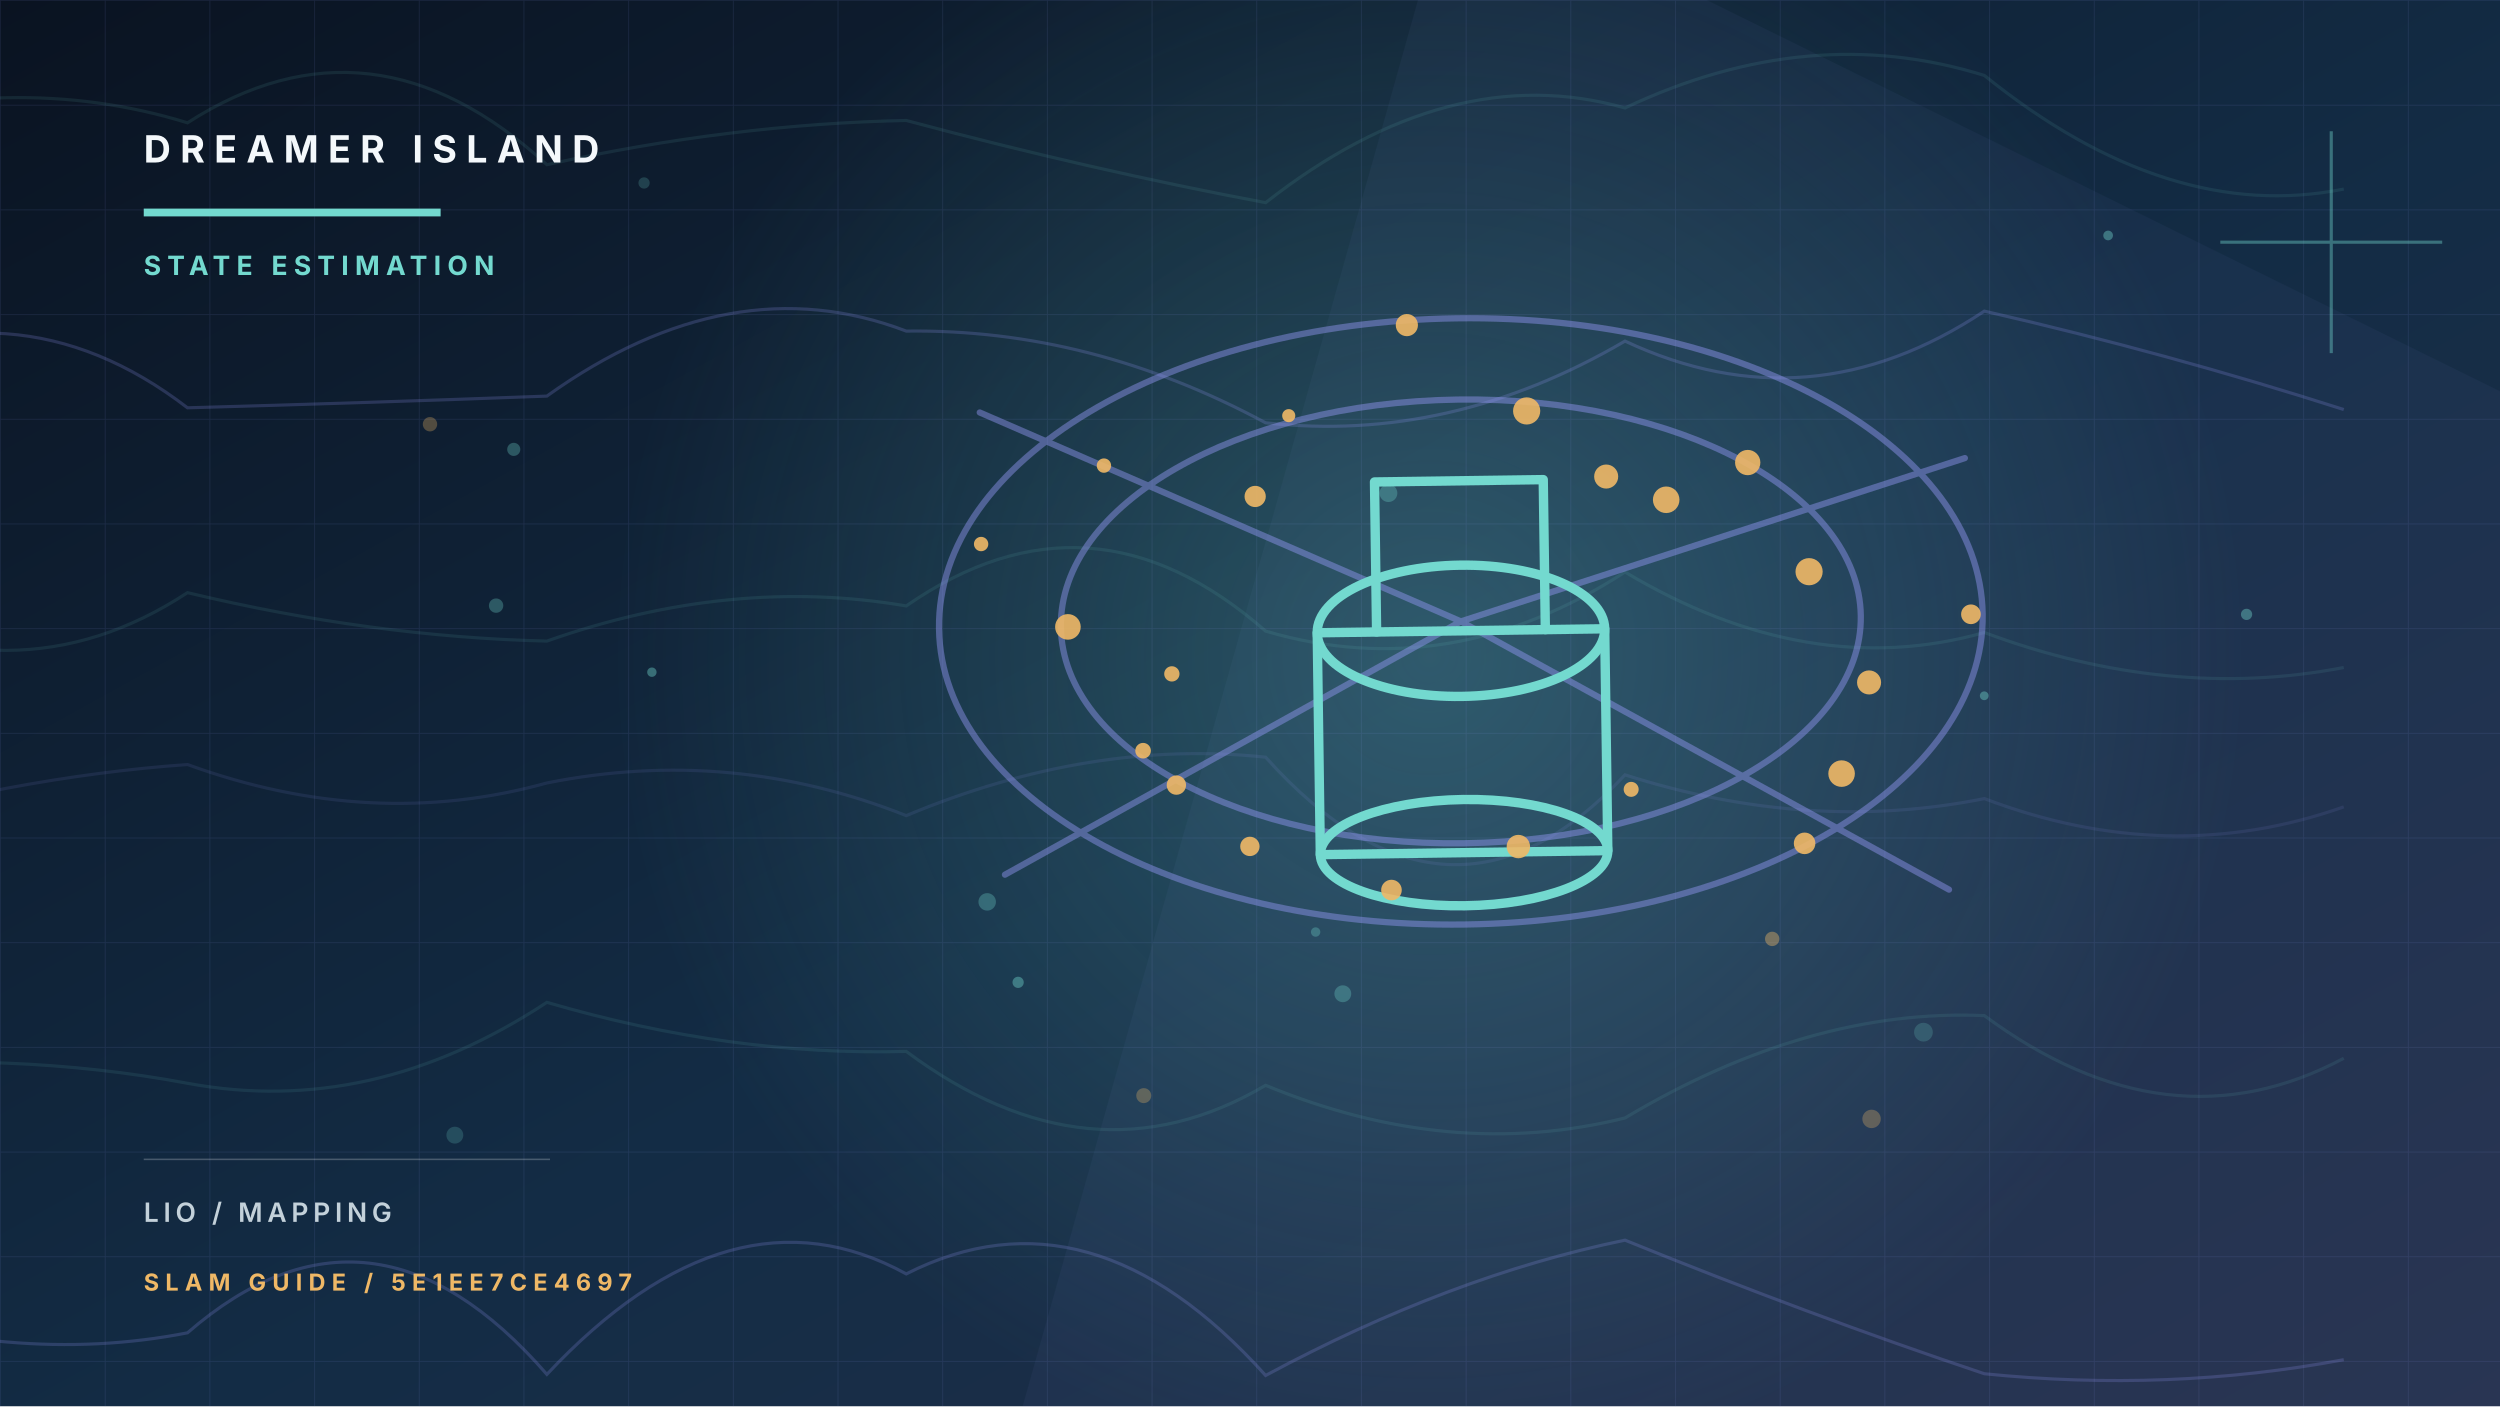
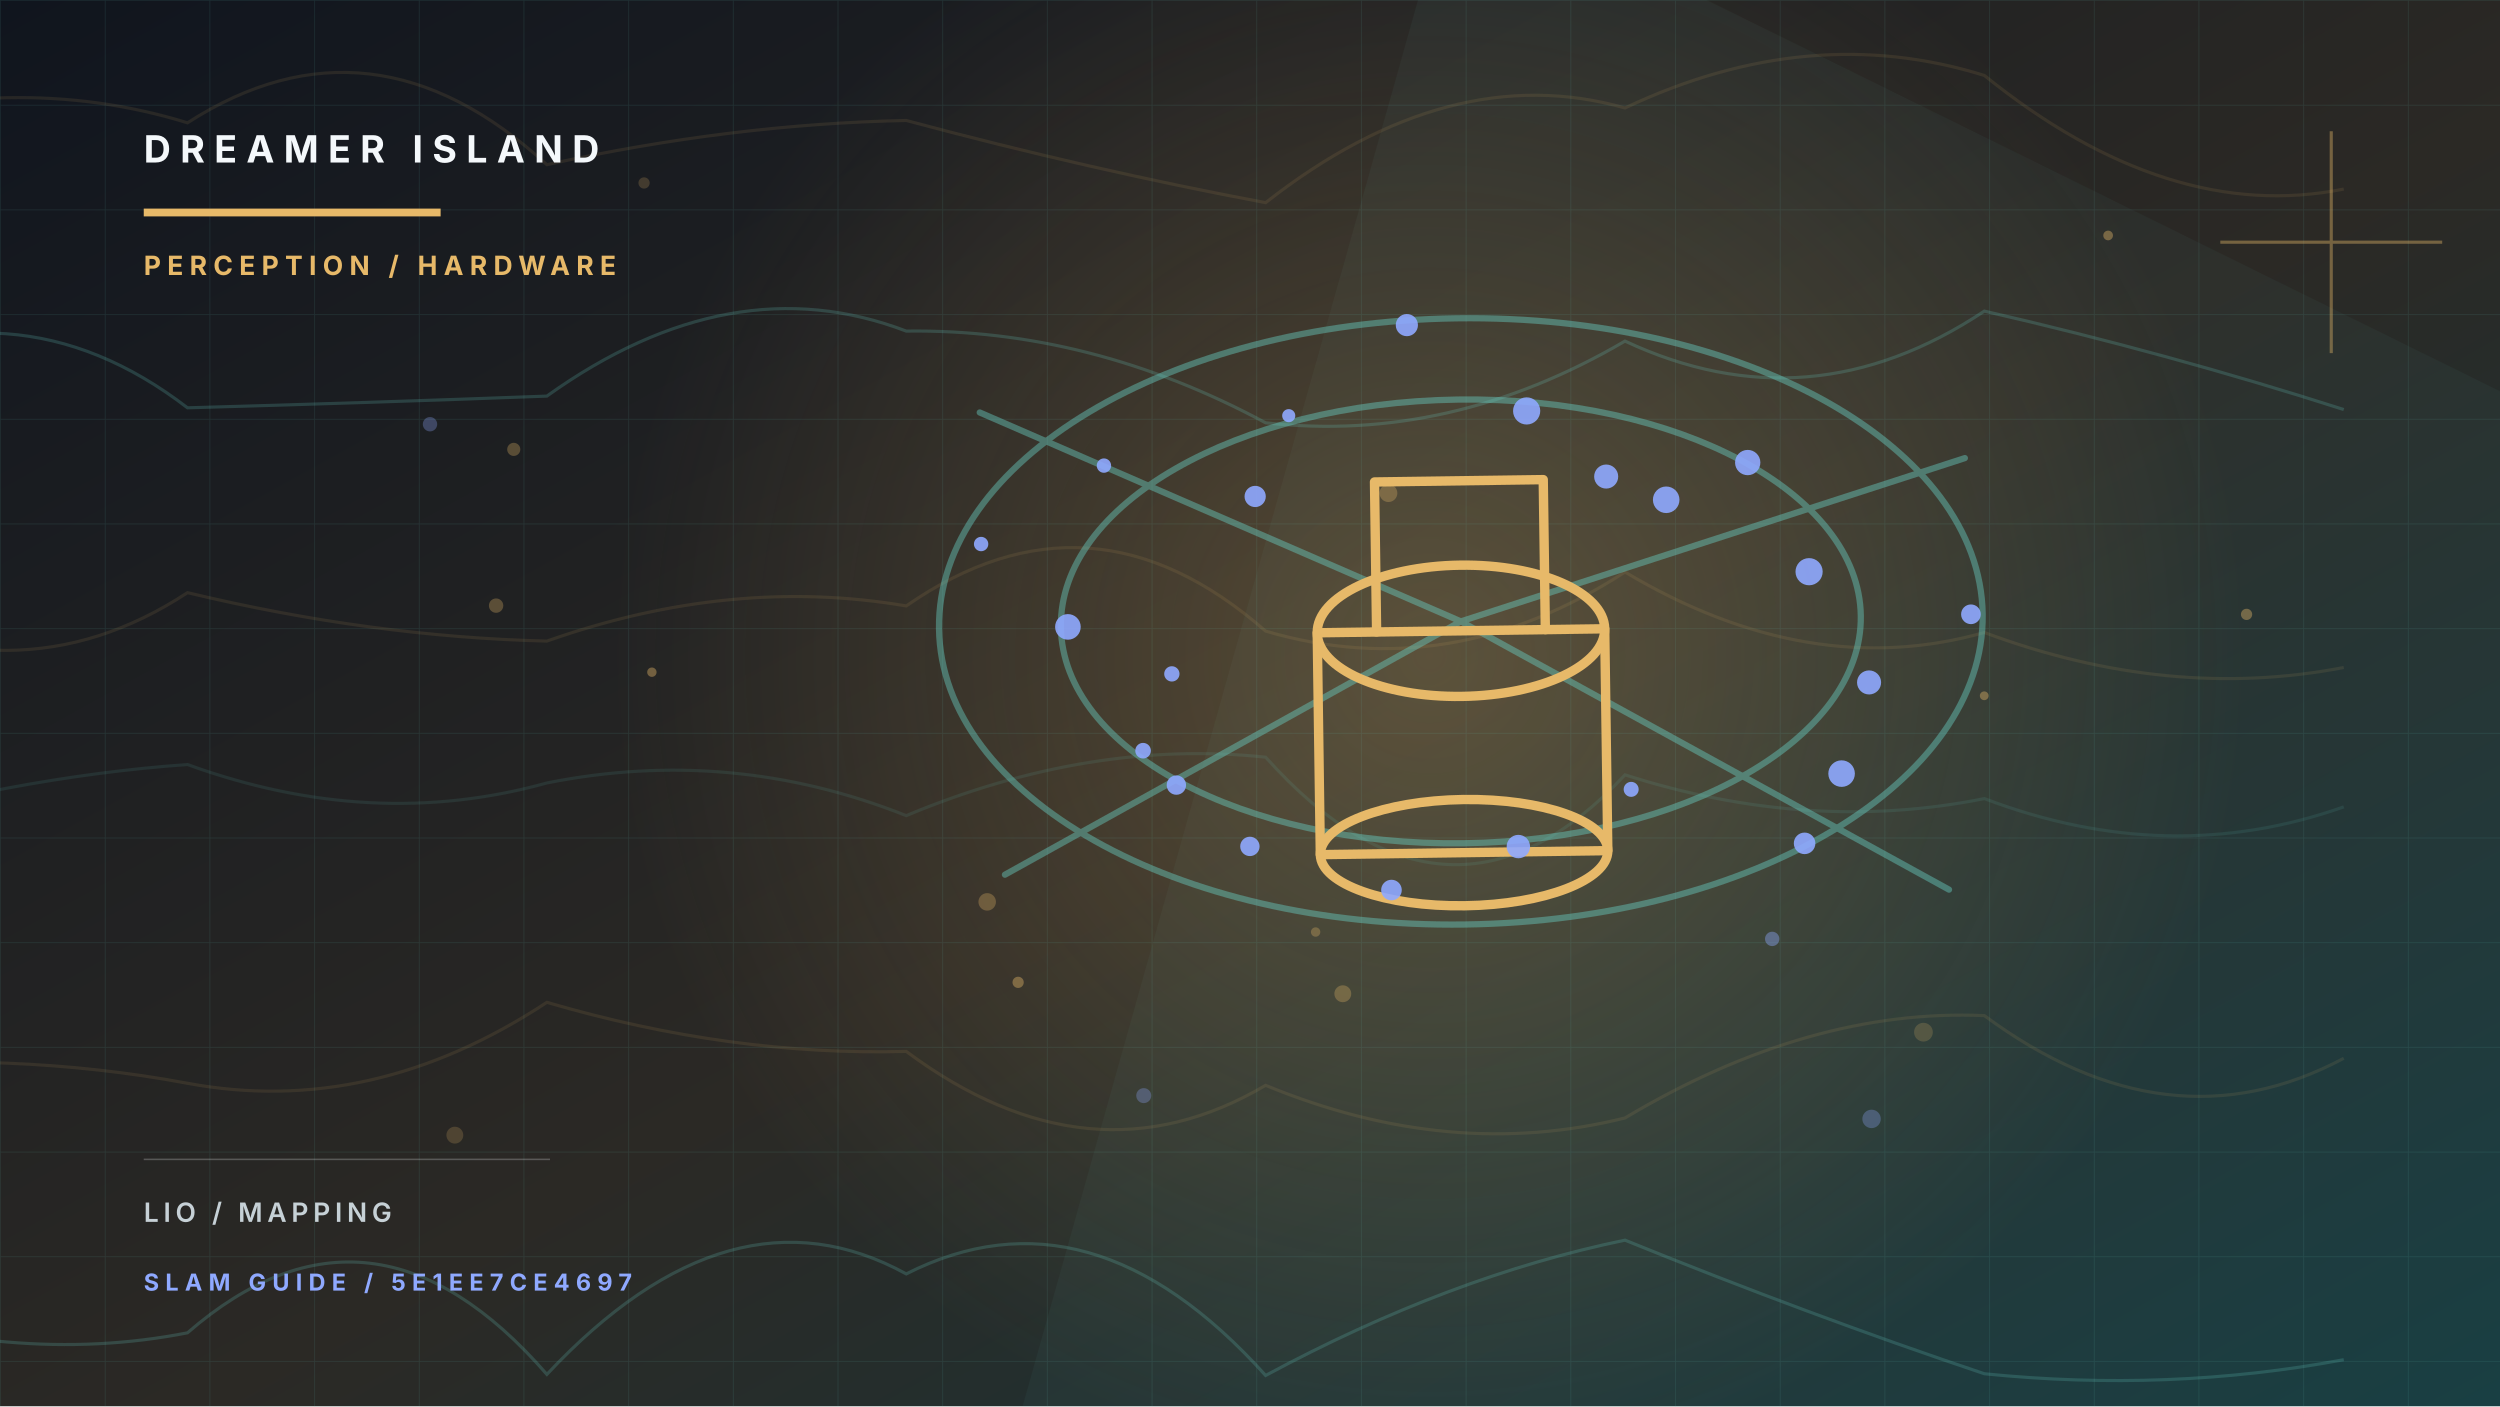
<svg xmlns="http://www.w3.org/2000/svg" width="1600" height="900" viewBox="0 0 1600 900" role="img" aria-labelledby="cover-title cover-desc">
  <defs>
    <linearGradient id="bg-5e1ee7ce4697" x1="0" y1="0" x2="1" y2="1">
-       <stop stop-color="#0a1321" />
-       <stop offset=".54" stop-color="#132c45" />
-       <stop offset="1" stop-color="#24304b" />
+       <stop stop-color="#10151e" />
+       <stop offset=".54" stop-color="#2b2925" />
+       <stop offset="1" stop-color="#15383d" />
    </linearGradient>
    <radialGradient id="glow-5e1ee7ce4697">
-       <stop stop-color="#73d9cf" stop-opacity=".25" />
-       <stop offset="1" stop-color="#73d9cf" stop-opacity="0" />
+       <stop stop-color="#e7b969" stop-opacity=".25" />
+       <stop offset="1" stop-color="#e7b969" stop-opacity="0" />
    </radialGradient>
    <pattern id="grid-5e1ee7ce4697" width="67" height="67" patternUnits="userSpaceOnUse">
-       <path d="M67 0H0V67" fill="none" stroke="#9a9dff" stroke-width="1" opacity=".11" />
+       <path d="M67 0H0V67" fill="none" stroke="#69d3c8" stroke-width="1" opacity=".11" />
    </pattern>
  </defs>
  <rect width="1600" height="900" fill="url(#bg-5e1ee7ce4697)" />
-   <path d="M930-80 1660 280v700L650 916Z" fill="#9a9dff" opacity=".045" />
+   <path d="M930-80 1660 280v700L650 916Z" fill="#69d3c8" opacity=".045" />
  <circle cx="914.9" cy="420.2" r="520" fill="url(#glow-5e1ee7ce4697)" />
  <rect width="1600" height="900" fill="url(#grid-5e1ee7ce4697)" />
  <g>
-     <path d="M-120 83.6 Q8 44 120 78.6 Q238 2.7 350 105.4 Q468 79.4 580 77.1 Q698 108.7 810 129.7 Q928 37.3 1040 69.1 Q1158 13.3 1270 48.3 Q1388 143.5 1500 121" fill="none" stroke="#73d9cf" stroke-width="2" opacity="0.1" />
-     <path d="M-120 243.6 Q8 174.9 120 261 Q238 257.7 350 253.5 Q468 169.1 580 211.9 Q698 210.3 810 270.6 Q928 283.9 1040 218.3 Q1158 273.6 1270 199.1 Q1388 226.2 1500 262.1" fill="none" stroke="#9a9dff" stroke-width="2" opacity="0.2" />
-     <path d="M-120 380.1 Q8 452.8 120 379.3 Q238 407.6 350 410.3 Q468 368.7 580 387.8 Q698 305.8 810 403.9 Q928 438.6 1040 366.1 Q1158 436.5 1270 404.8 Q1388 448.8 1500 427.2" fill="none" stroke="#73d9cf" stroke-width="2" opacity="0.1" />
-     <path d="M-120 534.4 Q8 497.2 120 489.3 Q238 532.2 350 501.1 Q468 477.5 580 522 Q698 472.8 810 484.6 Q928 616.3 1040 495.9 Q1158 533.6 1270 511.1 Q1388 556 1500 516.4" fill="none" stroke="#9a9dff" stroke-width="2" opacity="0.1" />
-     <path d="M-120 683.7 Q8 672.3 120 693.3 Q238 715.3 350 641.5 Q468 676 580 672.9 Q698 760.7 810 694.6 Q928 743.4 1040 715.5 Q1158 645.1 1270 650 Q1388 737.2 1500 677.3" fill="none" stroke="#73d9cf" stroke-width="2" opacity="0.1" />
-     <path d="M-120 832.2 Q8 875.1 120 853 Q238 750.6 350 879.6 Q468 753.7 580 815.3 Q698 755.5 810 880.3 Q928 816.8 1040 793.7 Q1158 841.6 1270 879.2 Q1388 891.2 1500 870.2" fill="none" stroke="#9a9dff" stroke-width="2" opacity="0.2" />
+     <path d="M-120 83.6 Q8 44 120 78.6 Q238 2.7 350 105.4 Q468 79.4 580 77.1 Q698 108.7 810 129.7 Q928 37.3 1040 69.1 Q1158 13.3 1270 48.3 Q1388 143.5 1500 121" fill="none" stroke="#e7b969" stroke-width="2" opacity="0.1" />
+     <path d="M-120 243.6 Q8 174.9 120 261 Q238 257.7 350 253.5 Q468 169.1 580 211.9 Q698 210.3 810 270.6 Q928 283.9 1040 218.3 Q1158 273.6 1270 199.1 Q1388 226.2 1500 262.1" fill="none" stroke="#69d3c8" stroke-width="2" opacity="0.2" />
+     <path d="M-120 380.1 Q8 452.8 120 379.3 Q238 407.6 350 410.3 Q468 368.7 580 387.8 Q698 305.8 810 403.9 Q928 438.6 1040 366.1 Q1158 436.5 1270 404.8 Q1388 448.8 1500 427.2" fill="none" stroke="#e7b969" stroke-width="2" opacity="0.1" />
+     <path d="M-120 534.4 Q8 497.2 120 489.3 Q238 532.2 350 501.1 Q468 477.5 580 522 Q698 472.8 810 484.6 Q928 616.3 1040 495.9 Q1158 533.6 1270 511.1 Q1388 556 1500 516.4" fill="none" stroke="#69d3c8" stroke-width="2" opacity="0.1" />
+     <path d="M-120 683.7 Q8 672.3 120 693.3 Q238 715.3 350 641.5 Q468 676 580 672.9 Q698 760.7 810 694.6 Q928 743.4 1040 715.5 Q1158 645.1 1270 650 Q1388 737.2 1500 677.3" fill="none" stroke="#e7b969" stroke-width="2" opacity="0.1" />
+     <path d="M-120 832.2 Q8 875.1 120 853 Q238 750.6 350 879.6 Q468 753.7 580 815.3 Q698 755.5 810 880.3 Q928 816.8 1040 793.7 Q1158 841.6 1270 879.2 Q1388 891.2 1500 870.2" fill="none" stroke="#69d3c8" stroke-width="2" opacity="0.2" />
  </g>
  <g>
-     <circle cx="291.1" cy="726.5" r="5.4" fill="#73d9cf" opacity="0.2" />
-     <circle cx="1197.8" cy="716.1" r="5.9" fill="#efb866" opacity="0.3" />
-     <circle cx="732" cy="701.2" r="4.8" fill="#efb866" opacity="0.3" />
-     <circle cx="412.2" cy="117.1" r="3.6" fill="#73d9cf" opacity="0.2" />
-     <circle cx="1134.2" cy="600.9" r="4.6" fill="#efb866" opacity="0.4" />
-     <circle cx="888.6" cy="315.6" r="5.7" fill="#73d9cf" opacity="0.3" />
-     <circle cx="631.8" cy="577.2" r="5.6" fill="#73d9cf" opacity="0.3" />
-     <circle cx="1269.9" cy="445.3" r="2.8" fill="#73d9cf" opacity="0.4" />
-     <circle cx="842" cy="596.5" r="3" fill="#73d9cf" opacity="0.3" />
-     <circle cx="859.4" cy="636" r="5.4" fill="#73d9cf" opacity="0.3" />
-     <circle cx="1231" cy="660.6" r="6" fill="#73d9cf" opacity="0.2" />
-     <circle cx="1349.2" cy="150.7" r="3.1" fill="#73d9cf" opacity="0.4" />
-     <circle cx="275.2" cy="271.5" r="4.6" fill="#efb866" opacity="0.3" />
-     <circle cx="651.6" cy="628.7" r="3.6" fill="#73d9cf" opacity="0.4" />
-     <circle cx="328.8" cy="287.6" r="4.2" fill="#73d9cf" opacity="0.3" />
-     <circle cx="417.2" cy="430.2" r="3" fill="#73d9cf" opacity="0.4" />
-     <circle cx="1437.8" cy="393.2" r="3.6" fill="#73d9cf" opacity="0.4" />
-     <circle cx="317.5" cy="387.6" r="4.6" fill="#73d9cf" opacity="0.3" />
+     <circle cx="291.1" cy="726.5" r="5.4" fill="#e7b969" opacity="0.2" />
+     <circle cx="1197.8" cy="716.1" r="5.9" fill="#8fa9ff" opacity="0.3" />
+     <circle cx="732" cy="701.2" r="4.8" fill="#8fa9ff" opacity="0.3" />
+     <circle cx="412.2" cy="117.1" r="3.6" fill="#e7b969" opacity="0.2" />
+     <circle cx="1134.2" cy="600.9" r="4.6" fill="#8fa9ff" opacity="0.4" />
+     <circle cx="888.6" cy="315.6" r="5.7" fill="#e7b969" opacity="0.3" />
+     <circle cx="631.8" cy="577.2" r="5.6" fill="#e7b969" opacity="0.3" />
+     <circle cx="1269.9" cy="445.3" r="2.8" fill="#e7b969" opacity="0.4" />
+     <circle cx="842" cy="596.5" r="3" fill="#e7b969" opacity="0.3" />
+     <circle cx="859.4" cy="636" r="5.4" fill="#e7b969" opacity="0.3" />
+     <circle cx="1231" cy="660.6" r="6" fill="#e7b969" opacity="0.2" />
+     <circle cx="1349.2" cy="150.7" r="3.1" fill="#e7b969" opacity="0.4" />
+     <circle cx="275.2" cy="271.5" r="4.6" fill="#8fa9ff" opacity="0.3" />
+     <circle cx="651.6" cy="628.7" r="3.6" fill="#e7b969" opacity="0.4" />
+     <circle cx="328.8" cy="287.6" r="4.2" fill="#e7b969" opacity="0.3" />
+     <circle cx="417.2" cy="430.2" r="3" fill="#e7b969" opacity="0.4" />
+     <circle cx="1437.8" cy="393.2" r="3.6" fill="#e7b969" opacity="0.4" />
+     <circle cx="317.5" cy="387.6" r="4.6" fill="#e7b969" opacity="0.3" />
  </g>
  <g transform="translate(935.3 423.7) rotate(-0.8) scale(1)">
-     <g fill="none" stroke="#9a9dff" stroke-width="4" stroke-linecap="round" stroke-linejoin="round" opacity=".42">
+     <g fill="none" stroke="#69d3c8" stroke-width="4" stroke-linecap="round" stroke-linejoin="round" opacity=".42">
      <ellipse cy="-26" rx="334" ry="194" />
      <ellipse cy="-26" rx="256" ry="142" />
      <path d="M0-26-306-164M0-26 324-126M0-26-294 132M0-26 310 150" />
    </g>
-     <g fill="none" stroke="#73d9cf" stroke-width="6" stroke-linecap="round" stroke-linejoin="round">
+     <g fill="none" stroke="#e7b969" stroke-width="6" stroke-linecap="round" stroke-linejoin="round">
      <path d="M-92-20h184v142H-92Z" />
      <ellipse cy="-20" rx="92" ry="42" />
      <ellipse cy="122" rx="92" ry="34" />
      <path d="M-54-20v-96h108v96" />
    </g>
-     <g fill="#efb866" opacity=".9">
+     <g fill="#8fa9ff" opacity=".9">
      <circle cx="326.5" cy="-26" r="6.3" />
      <circle cx="260.7" cy="16.7" r="7.7" />
      <circle cx="242.3" cy="74.8" r="8.5" />
      <circle cx="218" cy="119.1" r="6.9" />
      <circle cx="107.5" cy="83" r="4.8" />
      <circle cx="34.8" cy="118.6" r="7.5" />
      <circle cx="-46.8" cy="145.3" r="6.6" />
      <circle cx="-137" cy="116.1" r="6.2" />
      <circle cx="-204.5" cy="53.9" r="5" />
      <circle cx="-183.5" cy="76.2" r="6.2" />
      <circle cx="-185.4" cy="5" r="4.9" />
      <circle cx="-251.5" cy="-26" r="8.2" />
      <circle cx="-306.3" cy="-79.8" r="4.6" />
      <circle cx="-227" cy="-128.9" r="4.6" />
      <circle cx="-130.5" cy="-107.8" r="6.8" />
      <circle cx="-108.3" cy="-159.2" r="4.2" />
      <circle cx="-31.9" cy="-216.1" r="7.1" />
      <circle cx="44" cy="-160.1" r="8.7" />
      <circle cx="94.3" cy="-117.4" r="7.7" />
      <circle cx="132.5" cy="-102" r="8.5" />
      <circle cx="185" cy="-125.1" r="8.1" />
      <circle cx="223.3" cy="-54.7" r="8.7" />
    </g>
  </g>
  <g font-family="Inter, ui-sans-serif, system-ui, -apple-system, BlinkMacSystemFont, Segoe UI, sans-serif">
    <text x="92" y="104" fill="#f4f8fb" font-size="24" font-weight="700" letter-spacing="6">DREAMER ISLAND</text>
-     <path d="M92 136h190" stroke="#73d9cf" stroke-width="5" />
-     <text x="92" y="176" fill="#73d9cf" font-size="17" font-weight="650" letter-spacing="4">STATE ESTIMATION</text>
+     <path d="M92 136h190" stroke="#e7b969" stroke-width="5" />
+     <text x="92" y="176" fill="#e7b969" font-size="17" font-weight="650" letter-spacing="4">PERCEPTION / HARDWARE</text>
    <text x="92" y="782" fill="#dbe7ee" font-size="17" font-weight="600" letter-spacing="3" opacity=".88">LIO / MAPPING</text>
-     <text x="92" y="826" fill="#efb866" font-size="15" font-weight="700" letter-spacing="4">SLAM GUIDE / 5E1EE7CE4697</text>
+     <text x="92" y="826" fill="#8fa9ff" font-size="15" font-weight="700" letter-spacing="4">SLAM GUIDE / 5E1EE7CE4697</text>
  </g>
  <path d="M92 742h260" stroke="#f4f8fb" stroke-width="1" opacity=".24" />
-   <path d="M1492 84v142M1421 155h142" stroke="#73d9cf" stroke-width="2" opacity=".4" />
+   <path d="M1492 84v142M1421 155h142" stroke="#e7b969" stroke-width="2" opacity=".4" />
</svg>
